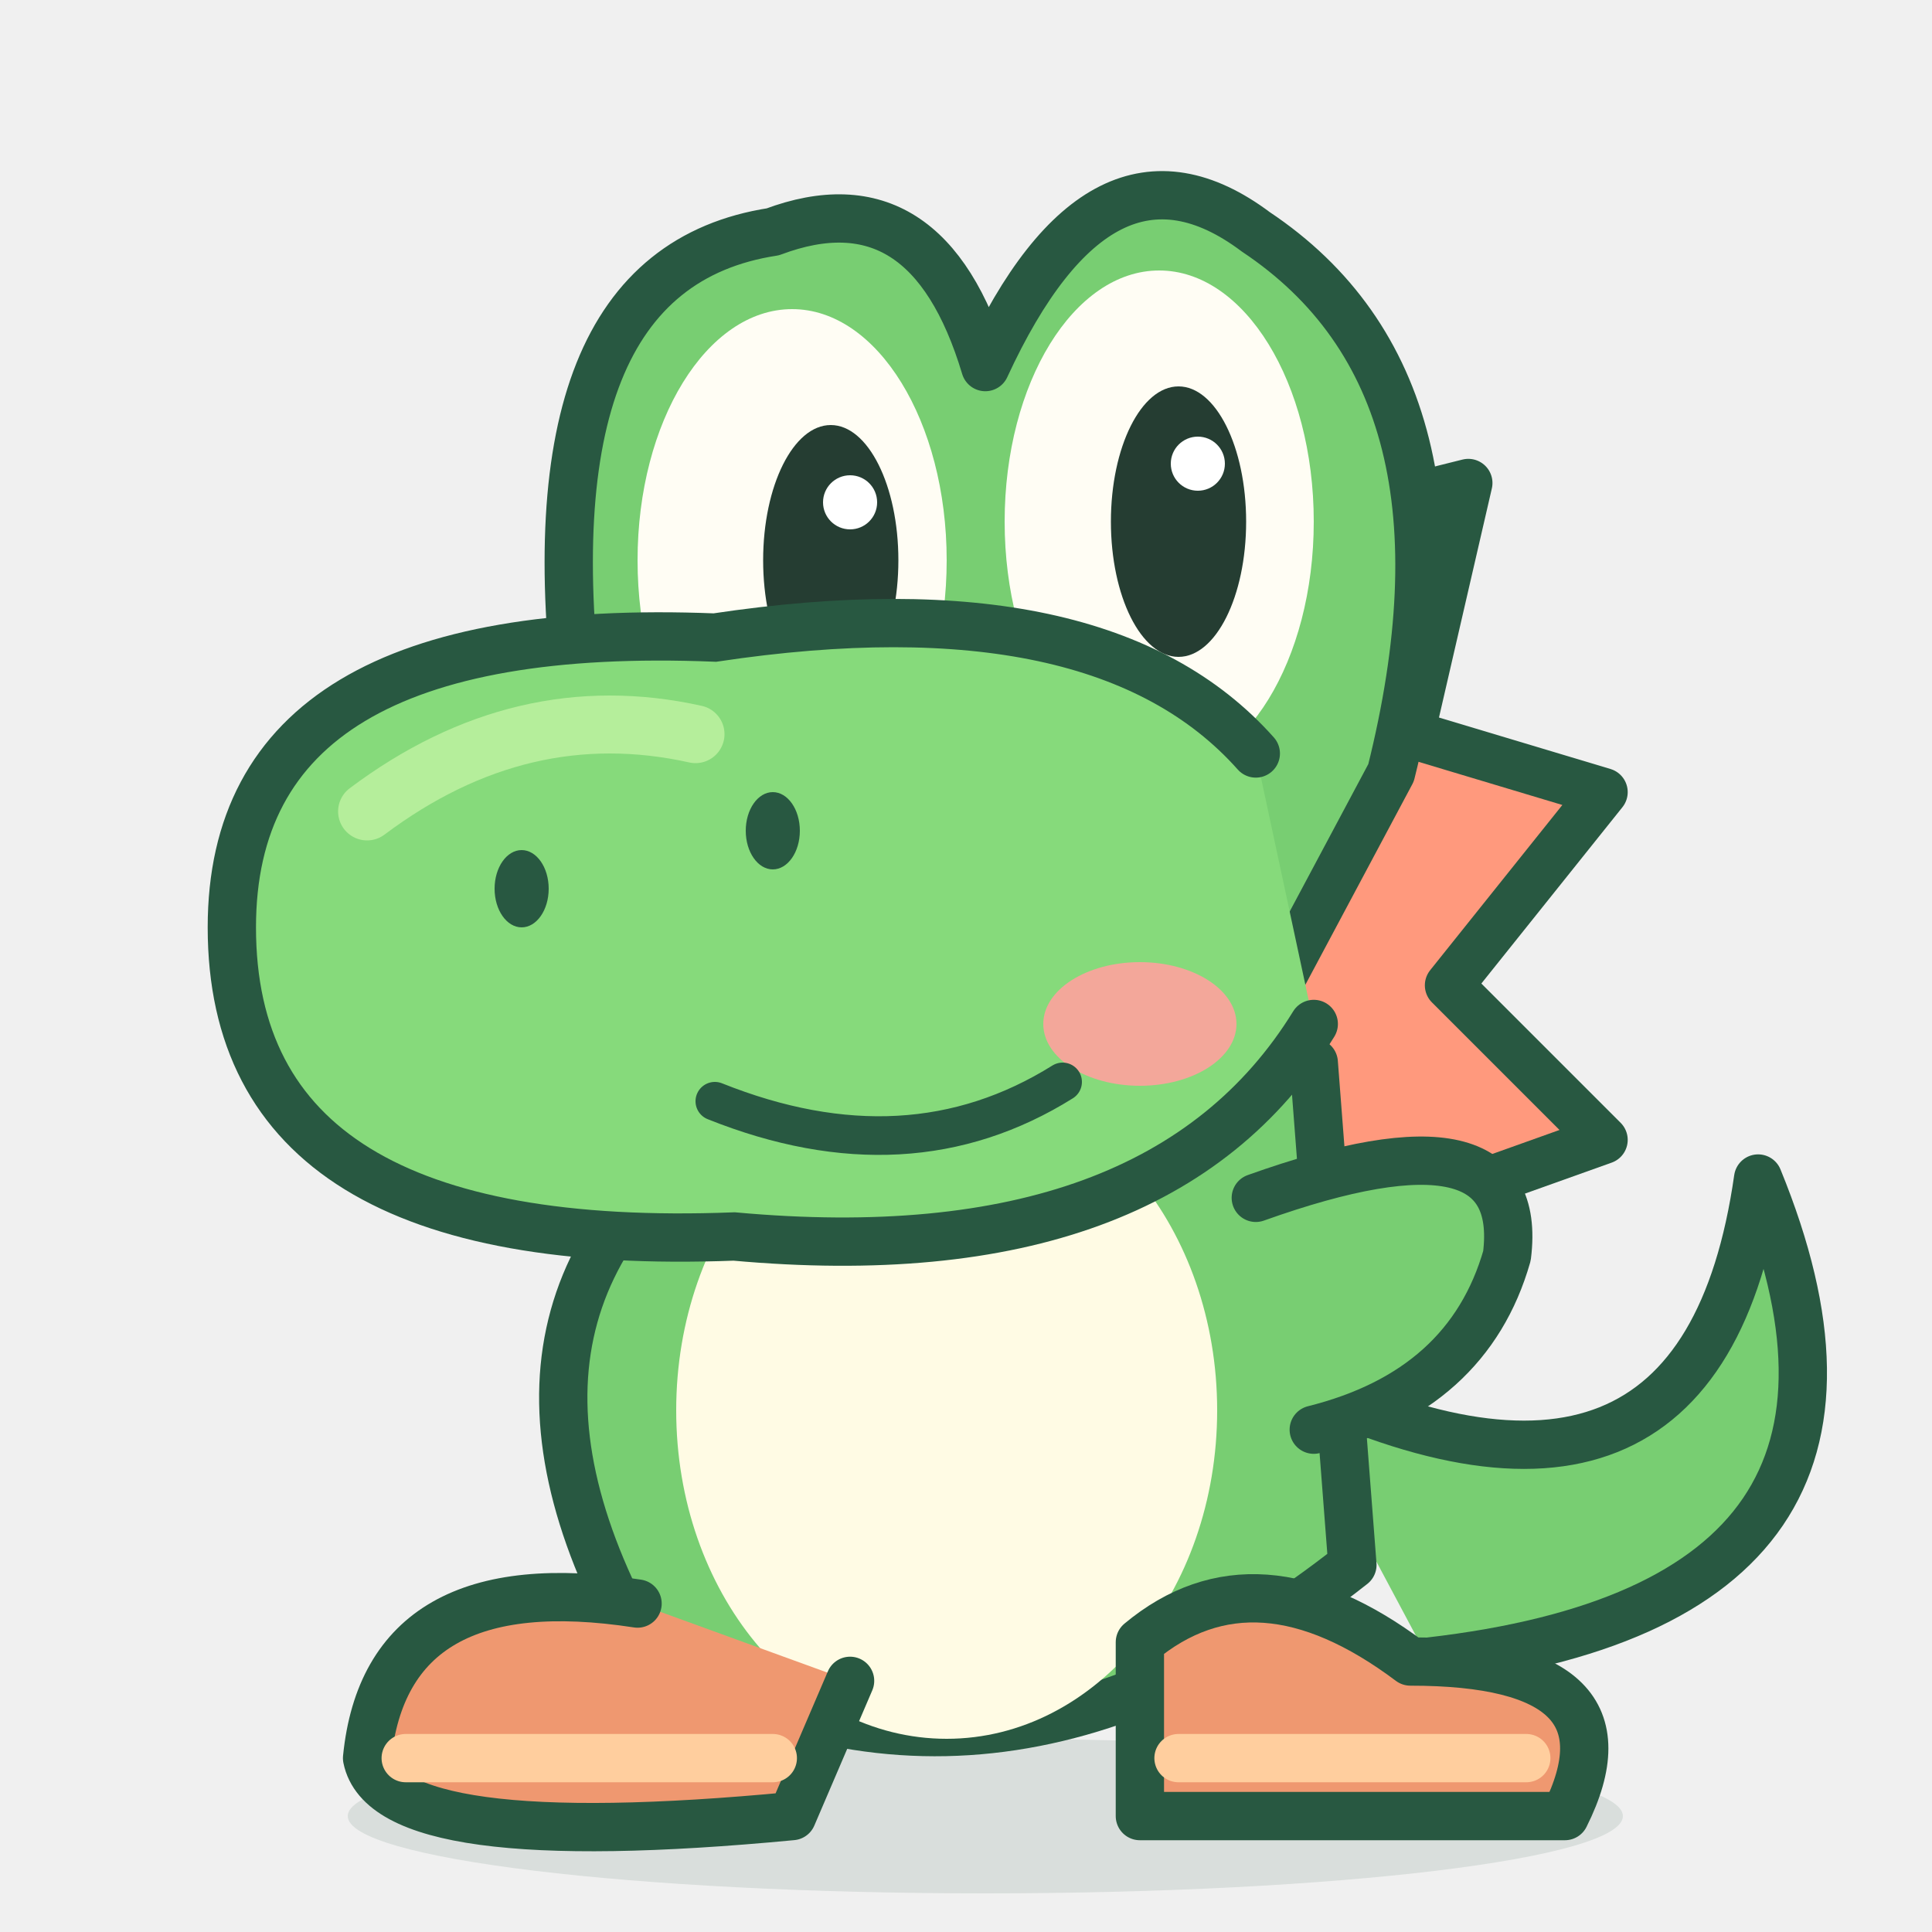
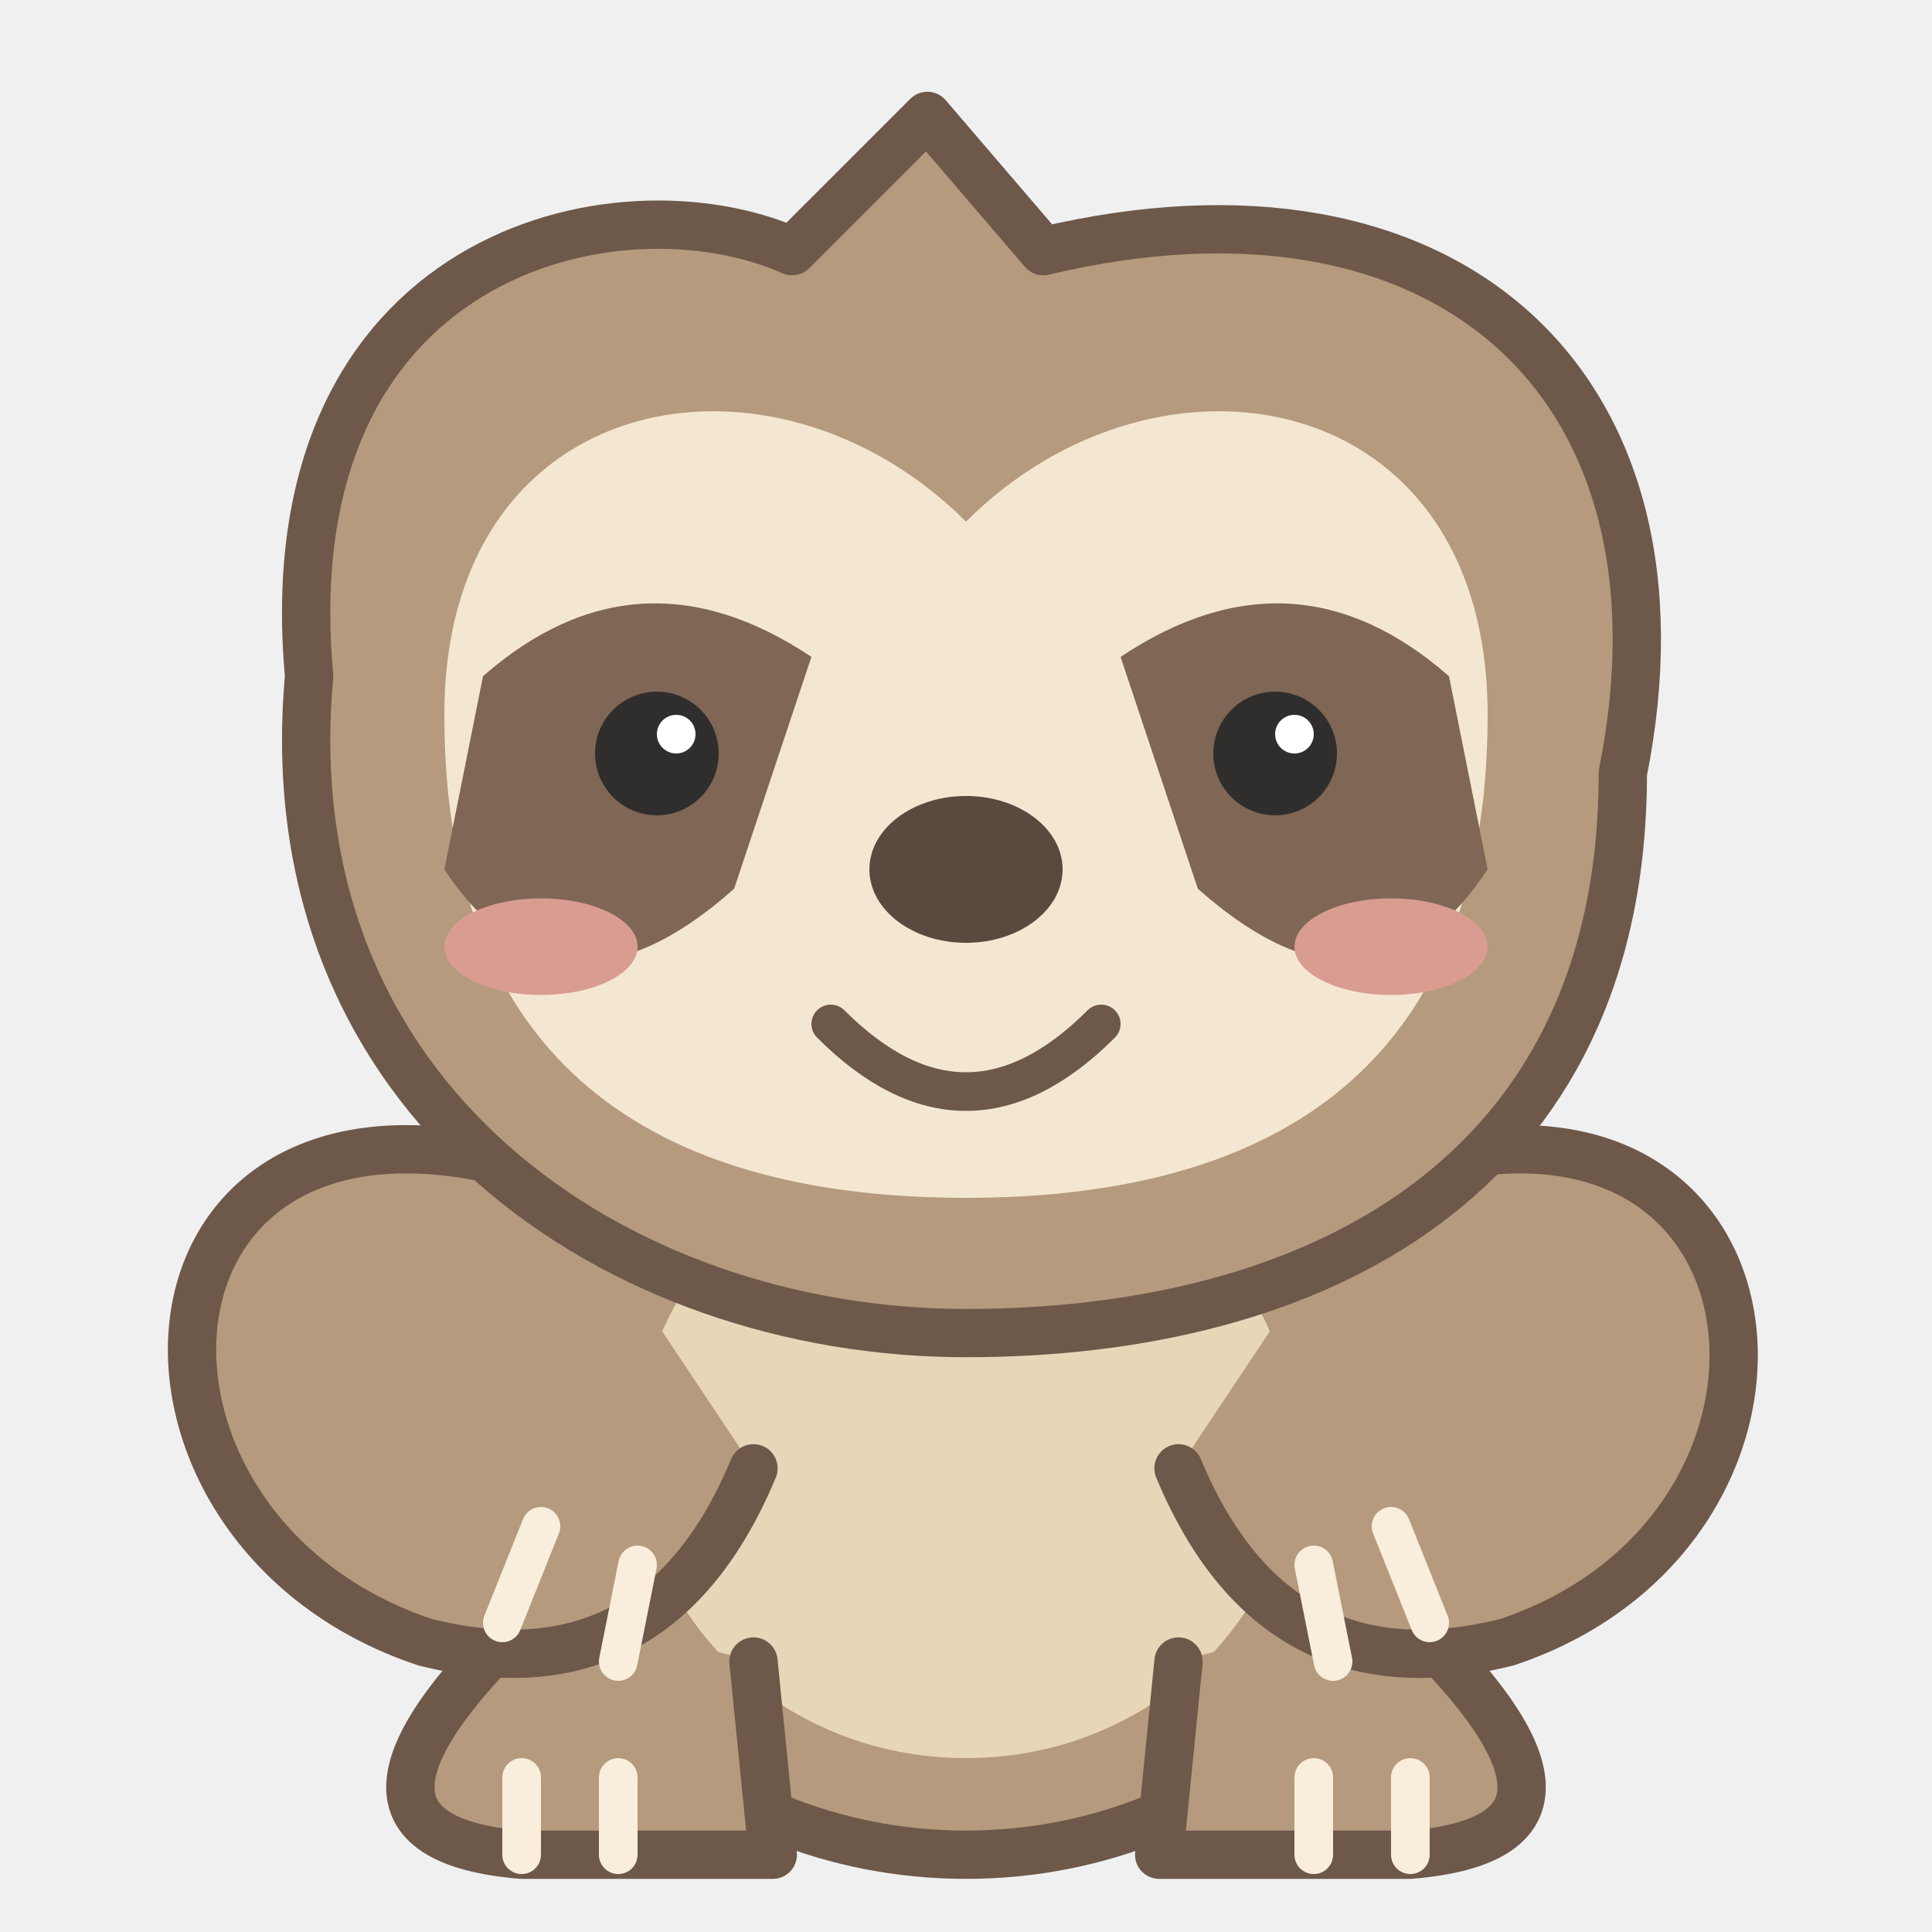
<svg xmlns="http://www.w3.org/2000/svg" width="256" height="256" viewBox="0 0 100 100">
  <defs>
    <g id="yo-body" stroke="#285841" stroke-width="2.5" stroke-linejoin="round" stroke-linecap="round">
      <ellipse cx="51" cy="94" rx="33" ry="4" fill="#285841" opacity=".12" stroke="none" />
      <path d="M66 71Q88 82 91 61Q100 83 74 86" fill="#78CE72" />
      <path d="M64 28l12-3-3 13 10 3-8 10 8 8-14 5" fill="#FF997D" />
      <path d="M39 57Q23 67 33 85Q51 96 70 81L68 55" fill="#78CE72" />
      <ellipse cx="49" cy="73" rx="14" ry="17" fill="#FFFBE4" stroke="none" />
      <path d="M33 83Q20 81 19 91Q20 96 41 94L44 87" fill="#EF9870" />
      <path d="M59 85Q65 80 73 86Q85 86 81 94H59Z" fill="#EF9870" />
      <path d="M21 91h19M61 91h18" stroke="#FFCE9E" />
      <path d="M65 62Q79 57 78 65Q76 72 68 74" fill="#78CE72" />
      <path d="M30 37Q27 14 40 12Q48 9 51 19Q57 6 65 12Q77 20 72 40L64 55H37Z" fill="#78CE72" />
      <ellipse cx="41" cy="29" rx="8" ry="13" fill="#FFFDF4" stroke="none" />
      <ellipse cx="60" cy="27" rx="8" ry="13" fill="#FFFDF4" stroke="none" />
    </g>
    <symbol id="yo" viewBox="0 0 100 100">
      <use href="#yo-body" />
      <ellipse cx="43" cy="29" rx="3.5" ry="7" fill="#253D32" />
      <ellipse cx="61" cy="27" rx="3.5" ry="7" fill="#253D32" />
      <circle cx="44" cy="26" r="1.4" fill="white" />
      <circle cx="62" cy="24" r="1.4" fill="white" />
      <g stroke="#285841" stroke-width="2.5" stroke-linecap="round">
        <path d="M65 39Q57 30 37 33Q12 32 12 48Q12 65 38 64Q60 66 68 53" fill="#86DA7B" />
        <path d="M19 42Q27 36 36 38" stroke="#B5EE9B" stroke-width="3" fill="none" />
        <ellipse cx="27" cy="46" rx="1.4" ry="2" fill="#285841" stroke="none" />
        <ellipse cx="40" cy="43" rx="1.4" ry="2" fill="#285841" stroke="none" />
        <ellipse cx="59" cy="53" rx="5" ry="3.2" fill="#F3A79A" stroke="none" />
      </g>
      <path d="M37 57Q47 61 55 56" fill="none" stroke="#285841" stroke-width="2" stroke-linecap="round" />
    </symbol>
    <symbol id="yo-head" viewBox="0 0 100 100">
      <use href="#yo-body" />
      <ellipse cx="43" cy="29" rx="3.5" ry="7" fill="#253D32" />
      <ellipse cx="61" cy="27" rx="3.5" ry="7" fill="#253D32" />
      <circle cx="44" cy="26" r="1.4" fill="white" />
      <circle cx="62" cy="24" r="1.4" fill="white" />
      <g stroke="#285841" stroke-width="2.5" stroke-linecap="round">
        <path d="M65 39Q57 30 37 33Q12 32 12 48Q12 65 38 64Q60 66 68 53" fill="#86DA7B" />
        <path d="M19 42Q27 36 36 38" stroke="#B5EE9B" stroke-width="3" fill="none" />
        <ellipse cx="27" cy="46" rx="1.4" ry="2" fill="#285841" stroke="none" />
        <ellipse cx="40" cy="43" rx="1.4" ry="2" fill="#285841" stroke="none" />
        <ellipse cx="59" cy="53" rx="5" ry="3.2" fill="#F3A79A" stroke="none" />
      </g>
      <path d="M37 57Q47 61 55 56" fill="none" stroke="#285841" stroke-width="2" stroke-linecap="round" />
    </symbol>
    <symbol id="yo-happy" viewBox="0 0 100 100">
      <use href="#yo-body" />
      <path d="M37 29q5-8 10 0M55 27q5-8 10 0" stroke="#285841" stroke-width="3" fill="none" stroke-linecap="round" />
      <g stroke="#285841" stroke-width="2.5" stroke-linecap="round">
        <path d="M65 39Q57 30 37 33Q12 32 12 48Q12 65 38 64Q60 66 68 53" fill="#86DA7B" />
        <path d="M19 42Q27 36 36 38" stroke="#B5EE9B" stroke-width="3" fill="none" />
        <ellipse cx="27" cy="46" rx="1.4" ry="2" fill="#285841" stroke="none" />
        <ellipse cx="40" cy="43" rx="1.4" ry="2" fill="#285841" stroke="none" />
        <ellipse cx="59" cy="53" rx="5" ry="3.2" fill="#F3A79A" stroke="none" />
      </g>
      <path d="M35 55Q46 72 56 55Z" fill="#864A4F" />
      <path d="M40 60q6-4 11 0" stroke="#F9ADAF" stroke-width="3" />
      <path d="M12 15v10M7 20h10M84 32v8M80 36h8" stroke="#E9AE39" stroke-width="3" stroke-linecap="round" />
    </symbol>
    <symbol id="yo-oops" viewBox="0 0 100 100">
      <use href="#yo-body" />
      <ellipse cx="43" cy="29" rx="3.5" ry="7" fill="#253D32" />
      <ellipse cx="61" cy="27" rx="3.5" ry="7" fill="#253D32" />
      <circle cx="44" cy="26" r="1.4" fill="white" />
      <circle cx="62" cy="24" r="1.4" fill="white" />
      <g stroke="#285841" stroke-width="2.5" stroke-linecap="round">
        <path d="M65 39Q57 30 37 33Q12 32 12 48Q12 65 38 64Q60 66 68 53" fill="#86DA7B" />
        <path d="M19 42Q27 36 36 38" stroke="#B5EE9B" stroke-width="3" fill="none" />
        <ellipse cx="27" cy="46" rx="1.4" ry="2" fill="#285841" stroke="none" />
        <ellipse cx="40" cy="43" rx="1.4" ry="2" fill="#285841" stroke="none" />
        <ellipse cx="59" cy="53" rx="5" ry="3.2" fill="#F3A79A" stroke="none" />
      </g>
      <ellipse cx="46" cy="57" rx="3" ry="4" fill="#864A4F" />
      <path d="M80 17q-9 13 0 13q8 0 0-13" fill="#8DCFEF" />
    </symbol>
    <g id="ko-body" stroke="#485568" stroke-width="2.5" stroke-linecap="round" stroke-linejoin="round">
      <ellipse cx="50" cy="94" rx="31" ry="4" fill="#485568" opacity=".12" stroke="none" />
      <ellipse cx="50" cy="73" rx="24" ry="22" fill="#A9B6C9" />
      <ellipse cx="50" cy="76" rx="15" ry="15" fill="#FFF8E9" stroke="none" />
      <ellipse cx="32" cy="89" rx="12" ry="7" fill="#8F9EB6" />
      <ellipse cx="68" cy="89" rx="12" ry="7" fill="#8F9EB6" />
      <path d="M28 89h7M65 89h7" stroke="#DADEEB" />
      <path d="M30 61Q18 60 20 71Q25 78 34 70" fill="#A9B6C9" />
      <path d="M68 61Q78 52 82 59Q85 66 72 72" fill="#A9B6C9" />
      <path d="M76 75Q82 61 85 45" stroke="#537C61" />
      <path d="M82 62Q68 57 75 49Q85 48 82 62M84 54Q83 39 93 41Q98 50 84 54" fill="#A9CF9C" stroke="#537C61" stroke-width="1.8" />
      <path d="M29 22Q17 9 7 21Q0 33 10 43Q18 48 29 40M71 22Q83 9 93 21Q100 33 90 43Q82 48 71 40" fill="#A9B6C9" />
      <ellipse cx="17" cy="30" rx="9" ry="11" fill="#E1C5D5" stroke="none" />
      <ellipse cx="83" cy="30" rx="9" ry="11" fill="#E1C5D5" stroke="none" />
      <path d="M18 39Q17 19 37 17L43 11L48 16L55 10L58 17Q83 18 82 41Q83 63 51 65Q19 65 18 39Z" fill="#BEC8D8" />
      <path d="M25 39Q23 55 39 59Q53 67 68 56Q77 48 72 40Q65 34 55 41Q49 43 44 40Q34 33 25 39" fill="#F9F5EE" stroke="none" />
      <ellipse cx="29" cy="48" rx="5" ry="3.3" fill="#EBAFBC" stroke="none" />
      <ellipse cx="71" cy="48" rx="5" ry="3.3" fill="#EBAFBC" stroke="none" />
      <path d="M43 38Q42 29 50 29Q59 29 57 39L55 48Q50 53 45 48Z" fill="#485568" stroke="none" />
      <ellipse cx="48" cy="35" rx="2" ry="3" fill="#7C8BA2" stroke="none" />
    </g>
    <symbol id="ko" viewBox="0 0 100 100">
      <use href="#ko-body" />
      <g class="mascot-eyes" fill="#364559">
        <ellipse cx="33" cy="38" rx="3" ry="4" />
        <ellipse cx="67" cy="38" rx="3" ry="4" />
        <circle cx="34" cy="36.5" r="1" fill="white" />
        <circle cx="68" cy="36.5" r="1" fill="white" />
      </g>
      <path d="M45 55Q50 60 55 55" fill="none" stroke="#485568" stroke-width="2" stroke-linecap="round" />
    </symbol>
    <symbol id="ko-head" viewBox="0 0 100 100">
      <use href="#ko" />
    </symbol>
    <g id="pig-body" stroke="#885568" stroke-width="2.5" stroke-linecap="round" stroke-linejoin="round">
      <path d="M77 73c20 8 20-12 11-10-8 2-2 10 3 6" fill="none" stroke="#D98C9F" stroke-width="4" />
      <ellipse cx="50" cy="72" rx="25" ry="23" fill="#F7B9C6" />
      <ellipse cx="50" cy="75" rx="16" ry="16" fill="#FFE6DF" stroke="none" />
      <path d="M28 82q-11 13 0 13h12l-1-11M61 84l-1 11h12q11 0 0-13" fill="#D58C9E" />
      <path d="M31 89v5M69 89v5" fill="none" />
      <path d="M25 67q-15-4-11 7t16 2M75 67q15-4 11 7t-16 2" fill="#F7B9C6" />
      <path d="M21 32Q9 19 17 6q17 1 23 16M60 22Q66 7 83 6q9 13-4 26" fill="#F7B9C6" />
      <path d="M24 25l-3-11 11 8M68 22l11-8-3 11" fill="#E893AA" stroke="none" />
      <ellipse cx="50" cy="40" rx="34" ry="29" fill="#FBC7D0" />
      <path d="M43 14q9-12 14 1" fill="none" stroke="#D58C9E" />
      <ellipse cx="26" cy="47" rx="6" ry="3.5" fill="#EE92A9" stroke="none" />
      <ellipse cx="74" cy="47" rx="6" ry="3.5" fill="#EE92A9" stroke="none" />
      <ellipse cx="50" cy="46" rx="14" ry="10" fill="#EE9DB2" stroke="#C27891" stroke-width="2" />
      <ellipse cx="45" cy="46" rx="2.2" ry="3" fill="#A9637D" stroke="none" />
      <ellipse cx="55" cy="46" rx="2.2" ry="3" fill="#A9637D" stroke="none" />
    </g>
    <symbol id="pig" viewBox="0 0 100 100">
      <use href="#pig-body" />
      <g class="mascot-eyes" fill="#674756">
        <ellipse cx="32" cy="33" rx="3" ry="4" />
        <ellipse cx="68" cy="33" rx="3" ry="4" />
        <circle cx="33" cy="31.5" r="1" fill="white" />
        <circle cx="69" cy="31.5" r="1" fill="white" />
      </g>
      <path d="M45 60q5 5 10 0" fill="none" stroke="#885568" stroke-width="2" stroke-linecap="round" />
    </symbol>
    <symbol id="pig-head" viewBox="0 0 100 100">
      <use href="#pig" />
    </symbol>
    <g id="sloth-body" stroke="#6D584A" stroke-width="2.5" stroke-linecap="round" stroke-linejoin="round">
      <ellipse cx="50" cy="72" rx="25" ry="24" fill="#B59A7D" />
      <ellipse cx="50" cy="75" rx="17" ry="16" fill="#E8D6B8" stroke="none" />
      <path d="M28 83q-13 12-1 13h13l-1-10M61 86l-1 10h13q12-1-1-13" fill="#B59A7D" />
      <path d="M27 92v4m5-4v4m36-4v4m5-4v4" stroke="#F9EDDC" stroke-width="2" />
      <path d="M29 61C6 53 4 79 22 85q12 3 17-9M71 61c22-8 25 18 7 24q-12 3-17-9" fill="#B59A7D" />
      <path d="M28 79l-2 5m7-3-1 5m36-5 1 5m3-7 2 5" stroke="#F9EDDC" stroke-width="2" />
      <path d="M16 35C14 13 32 9 41 13l7-7 6 7C75 8 88 20 84 40c0 21-16 29-34 29S14 57 16 35Z" fill="#B59A7D" />
      <path d="M23 37c0-17 17-20 27-10 10-10 27-7 27 10 0 19-12 25-27 25S23 56 23 37Z" fill="#F4E7D1" stroke="none" />
      <path d="M25 35q8-7 17-1l-4 12q-9 8-15-1Z M75 35q-8-7-17-1l4 12q9 8 15-1Z" fill="#7F6655" stroke="none" />
      <ellipse cx="50" cy="45" rx="5" ry="3.8" fill="#5A493F" stroke="none" />
      <ellipse cx="28" cy="49" rx="5" ry="2.5" fill="#D99C91" stroke="none" />
      <ellipse cx="72" cy="49" rx="5" ry="2.5" fill="#D99C91" stroke="none" />
    </g>
    <symbol id="sloth" viewBox="0 0 100 100">
      <use href="#sloth-body" />
      <g class="mascot-eyes" fill="#302E2C">
        <circle cx="34" cy="39" r="3.2" />
        <circle cx="66" cy="39" r="3.2" />
        <circle cx="35" cy="38" r="1" fill="white" />
        <circle cx="67" cy="38" r="1" fill="white" />
      </g>
      <path d="M43 53q7 7 14 0" fill="none" stroke="#6D584A" stroke-width="2" stroke-linecap="round" />
    </symbol>
    <symbol id="sloth-head" viewBox="0 0 100 100">
      <use href="#sloth" />
    </symbol>
    <symbol id="sloth-happy" viewBox="0 0 100 100">
      <use href="#sloth-body" />
      <path d="M30 40q4-6 8 0M62 40q4-6 8 0" fill="none" stroke="#302E2C" stroke-width="2.5" stroke-linecap="round" />
      <path d="M43 52q7 15 14 0Z" fill="#795447" />
      <path d="M47 57h6" stroke="#E6A59A" stroke-width="3" stroke-linecap="round" />
      <path d="M8 21v8M4 25h8M91 48v8M87 52h8" stroke="#B99A51" stroke-width="2.5" stroke-linecap="round" />
    </symbol>
    <symbol id="sloth-oops" viewBox="0 0 100 100">
      <use href="#sloth-body" />
      <circle cx="34" cy="39" r="4" fill="white" />
      <circle cx="66" cy="39" r="4" fill="white" />
      <circle cx="34" cy="40" r="2" fill="#302E2C" />
      <circle cx="66" cy="40" r="2" fill="#302E2C" />
      <ellipse cx="50" cy="55" rx="3" ry="4" fill="#795447" />
      <path d="M88 16q-6 10 0 10q6 0 0-10" fill="#88C9E7" />
    </symbol>
    <symbol id="pig-happy" viewBox="0 0 100 100">
      <use href="#pig-body" />
      <path d="M28 34q4-7 8 0M64 34q4-7 8 0" fill="none" stroke="#674756" stroke-width="2.5" stroke-linecap="round" />
      <path d="M44 58q6 14 12 0Z" fill="#885568" />
      <path d="M48 62h4" stroke="#F7ADC0" stroke-width="3" stroke-linecap="round" />
      <path d="M7 38c-7-7-8 4 0 8 8-4 7-15 0-8M92 18c-7-7-8 4 0 8 8-4 7-15 0-8" fill="#E784A4" />
    </symbol>
    <symbol id="pig-oops" viewBox="0 0 100 100">
      <use href="#pig-body" />
      <circle cx="32" cy="33" r="4" fill="white" />
      <circle cx="68" cy="33" r="4" fill="white" />
      <circle cx="32" cy="34" r="2" fill="#674756" />
      <circle cx="68" cy="34" r="2" fill="#674756" />
      <ellipse cx="50" cy="61" rx="3" ry="4" fill="#885568" />
      <path d="M89 27q-6 10 0 10q6 0 0-10" fill="#88C9E7" />
    </symbol>
    <symbol id="ko-happy" viewBox="0 0 100 100">
      <use href="#ko-body" />
      <path d="M29 39q4-7 8 0M63 39q4-7 8 0" fill="none" stroke="#485568" stroke-width="2.5" stroke-linecap="round" />
      <path d="M43 53Q50 68 57 53Z" fill="#8B596B" />
      <path d="M47 58q3-2 6 0" fill="none" stroke="#F1ABB9" stroke-width="3" />
      <path d="M9 56v8M5 60h8M90 10v8M86 14h8" stroke="#D5AB49" stroke-width="2.5" stroke-linecap="round" />
    </symbol>
    <symbol id="ko-oops" viewBox="0 0 100 100">
      <use href="#ko-body" />
      <circle cx="33" cy="38" r="4" fill="white" />
      <circle cx="67" cy="38" r="4" fill="white" />
      <circle cx="33" cy="39" r="2" fill="#364559" />
      <circle cx="67" cy="39" r="2" fill="#364559" />
      <ellipse cx="50" cy="56" rx="3" ry="4" fill="#8B596B" />
      <path d="M84 9q-6 10 0 10q6 0 0-10" fill="#88C9E7" />
    </symbol>
    <symbol id="egg" viewBox="0 0 100 100">
      <path d="M50 12 C 30 12, 22 40, 22 58 C 22 78, 34 90, 50 90 C 66 90, 78 78, 78 58 C 78 40, 70 12, 50 12 Z" fill="#FFFDF7" stroke="#8FA394" stroke-width="3" />
      <circle cx="40" cy="40" r="5" fill="#7FCB85" />
      <circle cx="58" cy="52" r="6" fill="#7FCB85" />
      <circle cx="42" cy="66" r="4.5" fill="#7FCB85" />
      <circle cx="60" cy="30" r="3.5" fill="#7FCB85" />
    </symbol>
    <symbol id="xmark" viewBox="0 0 100 100">
      <path d="M22 22 L78 78 M78 22 L22 78" stroke="#2B3A2E" stroke-width="14" stroke-linecap="round" />
    </symbol>
    <symbol id="i-undo" viewBox="0 0 24 24">
      <path d="M9 14 4 9l5-5" fill="none" stroke="currentColor" stroke-width="2.4" stroke-linecap="round" stroke-linejoin="round" />
      <path d="M4 9h9.5a5.5 5.5 0 0 1 0 11H11" fill="none" stroke="currentColor" stroke-width="2.4" stroke-linecap="round" />
    </symbol>
    <symbol id="i-bulb" viewBox="0 0 24 24">
      <path d="M9 18h6M10 21h4" stroke="currentColor" stroke-width="2.4" stroke-linecap="round" />
      <path d="M12 3a6.5 6.5 0 0 0-3.8 11.8c.5.4.8 1 .8 1.7V17h6v-.5c0-.7.3-1.3.8-1.7A6.5 6.5 0 0 0 12 3Z" fill="none" stroke="currentColor" stroke-width="2.4" stroke-linejoin="round" />
    </symbol>
    <symbol id="i-clear" viewBox="0 0 24 24">
      <path d="M4 12a8 8 0 1 0 2.3-5.7" fill="none" stroke="currentColor" stroke-width="2.4" stroke-linecap="round" />
      <path d="M6 3v4h4" fill="none" stroke="currentColor" stroke-width="2.4" stroke-linecap="round" stroke-linejoin="round" />
    </symbol>
    <symbol id="i-next" viewBox="0 0 24 24">
      <path d="M5 12h13M13 6l6 6-6 6" fill="none" stroke="currentColor" stroke-width="2.6" stroke-linecap="round" stroke-linejoin="round" />
    </symbol>
    <symbol id="i-gear" viewBox="0 0 24 24">
      <circle cx="12" cy="12" r="3.2" fill="none" stroke="currentColor" stroke-width="2.2" />
      <path d="M12 2.5v3M12 18.5v3M2.5 12h3M18.5 12h3M5.3 5.3l2.1 2.1M16.6 16.6l2.1 2.1M5.3 18.7l2.1-2.1M16.6 7.4l2.1-2.1" stroke="currentColor" stroke-width="2.2" stroke-linecap="round" />
    </symbol>
    <symbol id="i-help" viewBox="0 0 24 24">
      <circle cx="12" cy="12" r="9.5" fill="none" stroke="currentColor" stroke-width="2.2" />
      <path d="M9.5 9.5a2.5 2.5 0 1 1 3.5 2.3c-.7.4-1 .9-1 1.7" fill="none" stroke="currentColor" stroke-width="2.2" stroke-linecap="round" />
      <circle cx="12" cy="17" r="1.3" fill="currentColor" />
    </symbol>
    <symbol id="i-share" viewBox="0 0 24 24">
      <path d="M12 3v12M8 7l4-4 4 4" fill="none" stroke="currentColor" stroke-width="2.4" stroke-linecap="round" stroke-linejoin="round" />
      <path d="M5 12v7a1 1 0 0 0 1 1h12a1 1 0 0 0 1-1v-7" fill="none" stroke="currentColor" stroke-width="2.4" stroke-linecap="round" />
    </symbol>
    <symbol id="i-flame" viewBox="0 0 24 24">
      <path d="M12 22c4.4 0 7-2.8 7-6.6 0-3.2-2-5.3-3.4-7.2-.5 1.4-1.3 2.3-2.4 2.6.3-3-1-6.3-3.6-7.8.2 2.6-1 4.4-2.4 6.2C5.9 10.9 5 12.7 5 15.4 5 19.2 7.6 22 12 22Z" fill="currentColor" />
    </symbol>
  </defs>
  <g transform="">
-     <use href="#yo" />
+     <use href="#sloth" />
  </g>
</svg>
